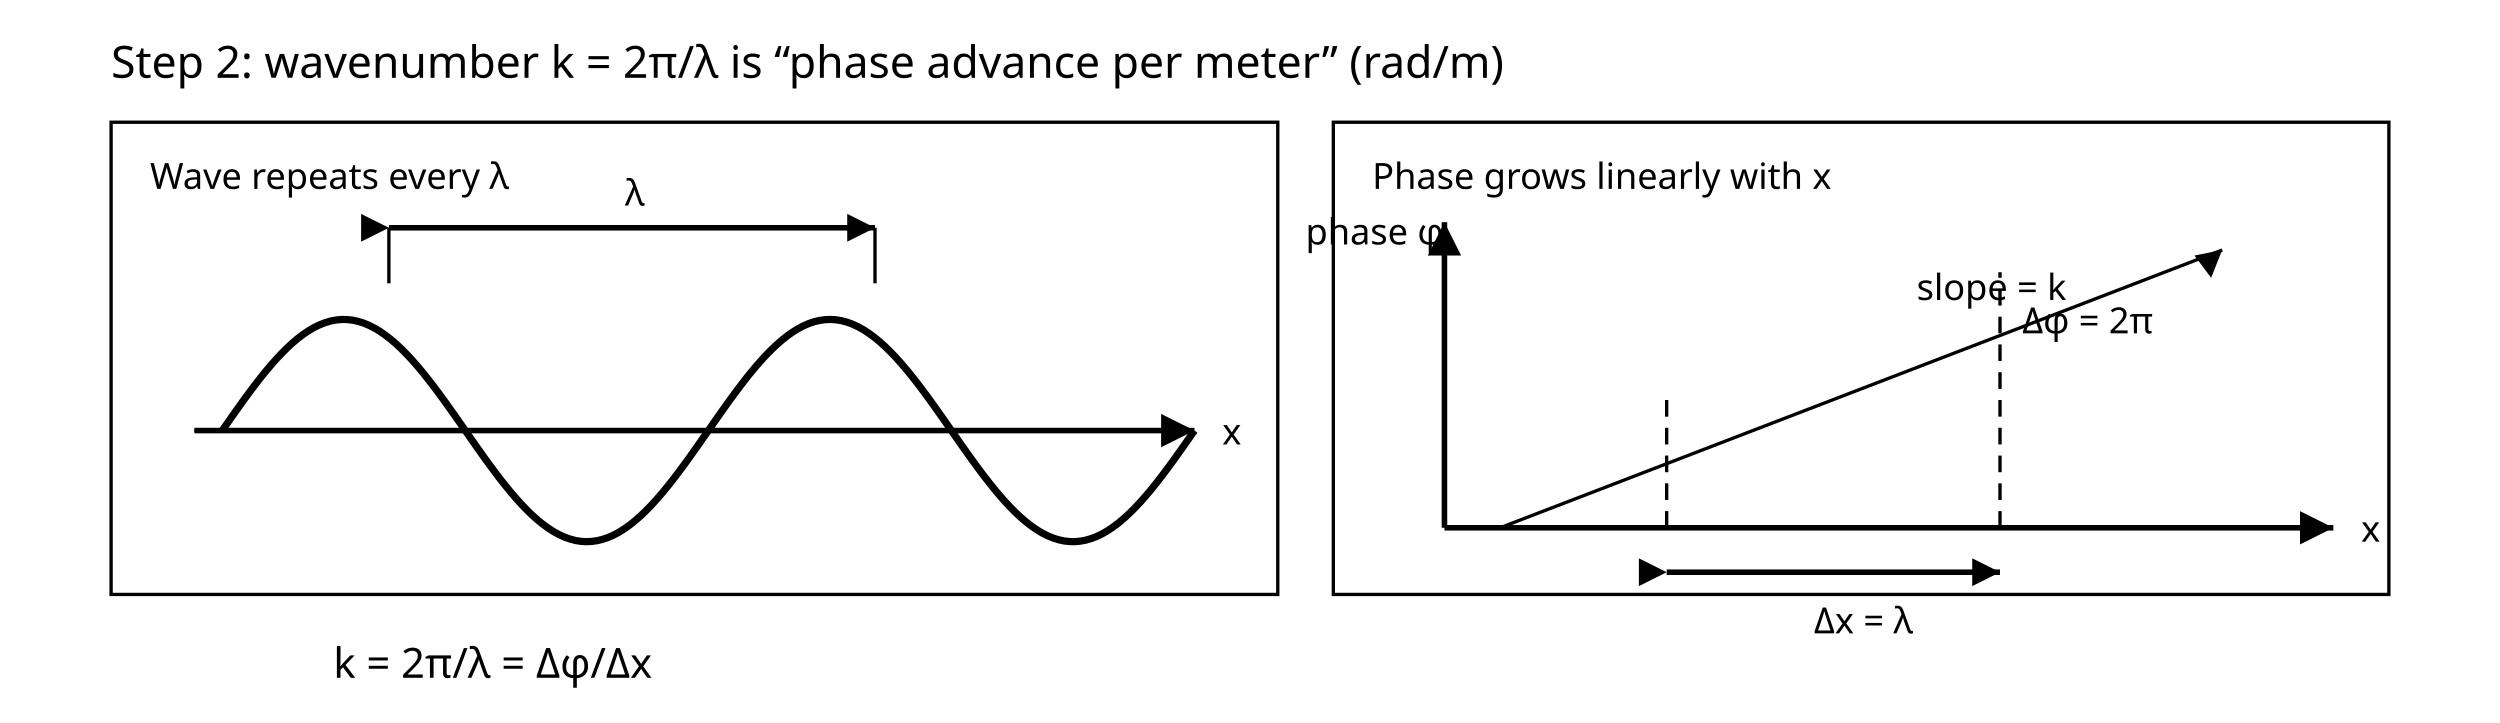
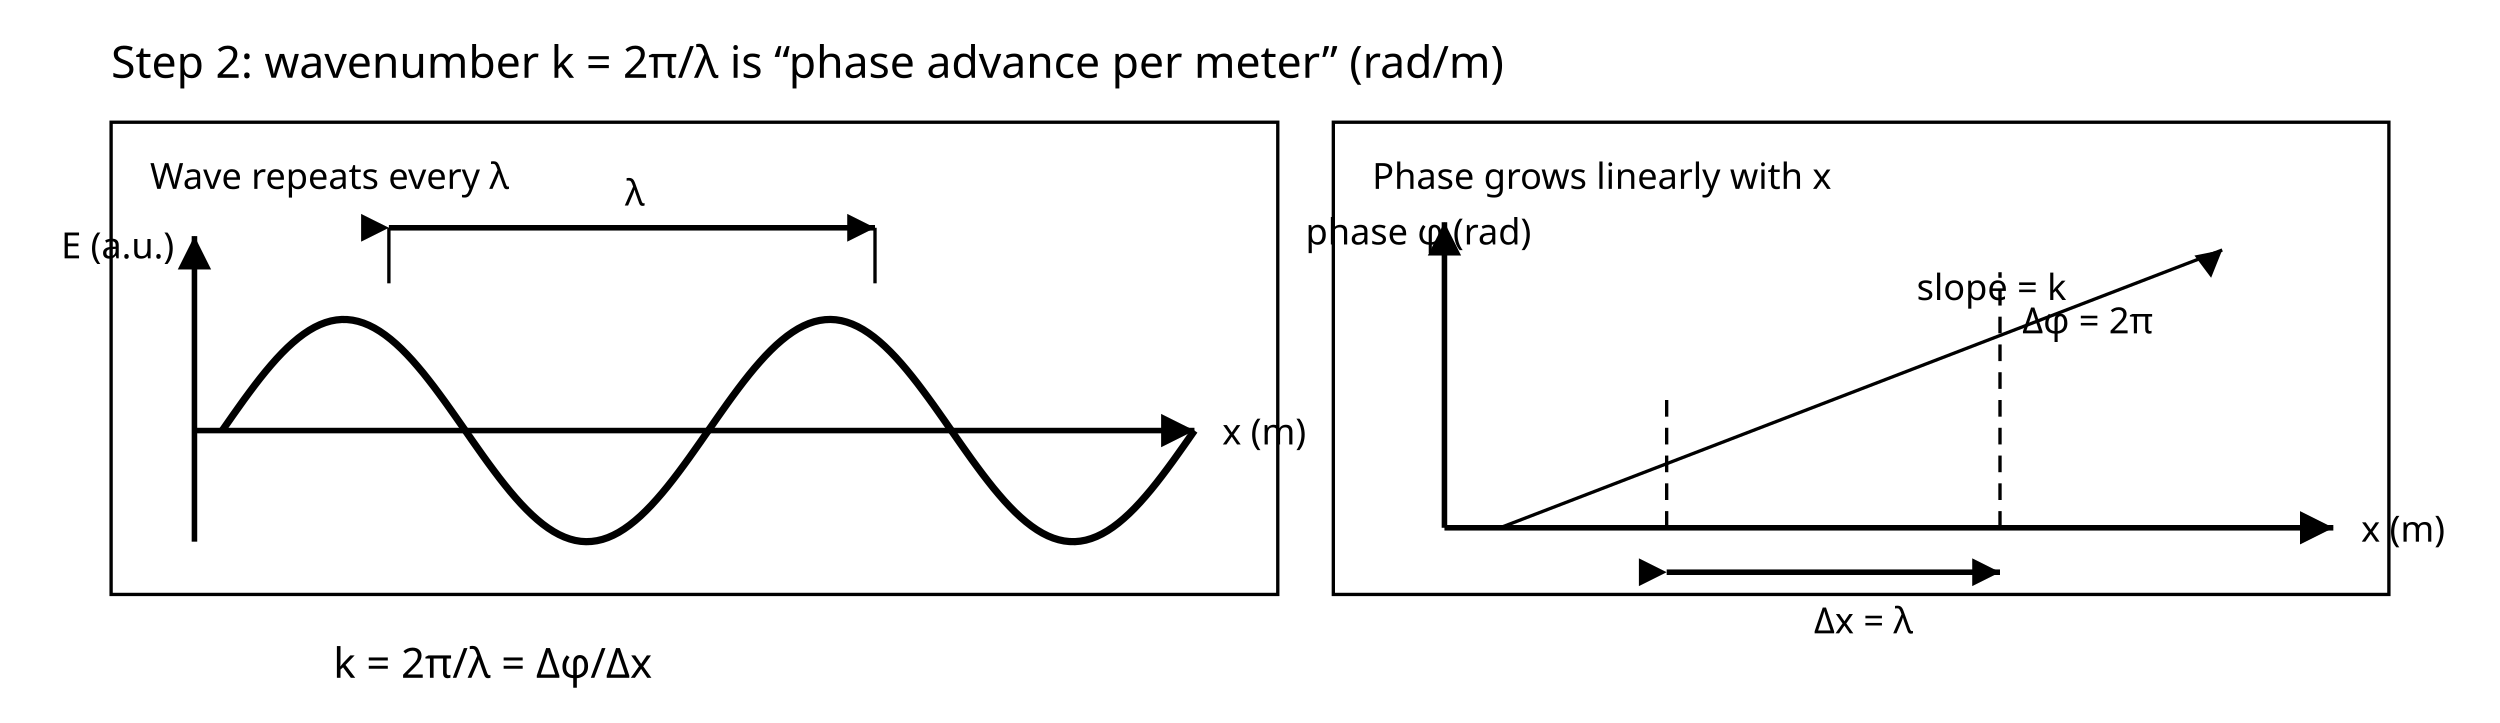
<svg xmlns="http://www.w3.org/2000/svg" width="900" height="260" viewBox="0 0 900 260">
  <defs>
    <style>
      .axis { stroke: #000; stroke-width: 2; fill: none; }
      .thin { stroke: #000; stroke-width: 1.2; fill: none; }
      .wave { stroke: #000; stroke-width: 2.6; fill: none; }
      .dash { stroke-dasharray: 6 4; }
      .label { font-family: sans-serif; font-size: 16px; fill: #000; }
      .small { font-family: sans-serif; font-size: 13px; fill: #000; }
      .eq { font-family: sans-serif; font-size: 15px; fill: #000; }
    </style>
  </defs>
  <text class="label" x="40" y="28">Step 2: wavenumber k = 2π/λ is “phase advance per meter” (rad/m)</text>
  <rect class="thin" x="40" y="44" width="420" height="170" />
  <text class="small" x="54" y="68">Wave repeats every λ</text>
  <line class="axis" x1="70" y1="155" x2="430" y2="155" />
  <polygon points="430,155 418,149 418,161" fill="#000" />
-   <text class="small" x="440" y="160">x</text>
+   <text class="small" x="440" y="160">x (m)</text>
+   <line class="axis" x1="70" y1="195" x2="70" y2="85" />
+   <polygon points="70,85 64,97 76,97" fill="#000" />
+   <text class="small" x="22" y="93">E (a.u.)</text>
  <line class="thin dash" x1="70" y1="155" x2="430" y2="155" />
  <path class="wave" d="M 80.00 155.00 L 81.96 152.19 L 83.91 149.40 L 85.87 146.64 L 87.82 143.91 L 89.78 141.25 L 91.73 138.65 L 93.69 136.12 L 95.64 133.70 L 97.60 131.38 L 99.55 129.17 L 101.51 127.09 L 103.46 125.15 L 105.42 123.36 L 107.37 121.72 L 109.33 120.24 L 111.28 118.94 L 113.24 117.81 L 115.20 116.87 L 117.15 116.12 L 119.11 115.55 L 121.06 115.19 L 123.02 115.01 L 124.97 115.04 L 126.93 115.26 L 128.88 115.68 L 130.84 116.29 L 132.79 117.09 L 134.75 118.08 L 136.70 119.25 L 138.66 120.60 L 140.61 122.11 L 142.57 123.79 L 144.53 125.62 L 146.48 127.60 L 148.44 129.71 L 150.39 131.95 L 152.35 134.29 L 154.30 136.75 L 156.26 139.29 L 158.21 141.91 L 160.17 144.59 L 162.12 147.33 L 164.08 150.10 L 166.03 152.89 L 167.99 155.70 L 169.94 158.51 L 171.90 161.29 L 173.85 164.05 L 175.81 166.76 L 177.77 169.41 L 179.72 171.99 L 181.68 174.49 L 183.63 176.89 L 185.59 179.19 L 187.54 181.36 L 189.50 183.41 L 191.45 185.31 L 193.41 187.07 L 195.36 188.67 L 197.32 190.10 L 199.27 191.36 L 201.23 192.44 L 203.18 193.33 L 205.14 194.04 L 207.09 194.56 L 209.05 194.88 L 211.01 195.00 L 212.96 194.92 L 214.92 194.65 L 216.87 194.19 L 218.83 193.53 L 220.78 192.68 L 222.74 191.65 L 224.69 190.43 L 226.65 189.04 L 228.60 187.48 L 230.56 185.77 L 232.51 183.90 L 234.47 181.89 L 236.42 179.74 L 238.38 177.48 L 240.34 175.10 L 242.29 172.63 L 244.25 170.06 L 246.20 167.43 L 248.16 164.73 L 250.11 161.98 L 252.07 159.20 L 254.02 156.40 L 255.98 153.60 L 257.93 150.80 L 259.89 148.02 L 261.84 145.27 L 263.80 142.57 L 265.75 139.94 L 267.71 137.37 L 269.66 134.90 L 271.62 132.52 L 273.58 130.26 L 275.53 128.11 L 277.49 126.10 L 279.44 124.23 L 281.40 122.52 L 283.35 120.96 L 285.31 119.57 L 287.26 118.35 L 289.22 117.32 L 291.17 116.47 L 293.13 115.81 L 295.08 115.35 L 297.04 115.08 L 298.99 115.00 L 300.95 115.12 L 302.91 115.44 L 304.86 115.96 L 306.82 116.67 L 308.77 117.56 L 310.73 118.64 L 312.68 119.90 L 314.64 121.33 L 316.59 122.93 L 318.55 124.69 L 320.50 126.59 L 322.46 128.64 L 324.41 130.81 L 326.37 133.11 L 328.32 135.51 L 330.28 138.01 L 332.23 140.59 L 334.19 143.24 L 336.15 145.95 L 338.10 148.71 L 340.06 151.49 L 342.01 154.30 L 343.97 157.11 L 345.92 159.90 L 347.88 162.67 L 349.83 165.41 L 351.79 168.09 L 353.74 170.71 L 355.70 173.25 L 357.65 175.71 L 359.61 178.05 L 361.56 180.29 L 363.52 182.40 L 365.47 184.38 L 367.43 186.21 L 369.39 187.89 L 371.34 189.40 L 373.30 190.75 L 375.25 191.92 L 377.21 192.91 L 379.16 193.71 L 381.12 194.32 L 383.07 194.74 L 385.03 194.96 L 386.98 194.99 L 388.94 194.81 L 390.89 194.45 L 392.85 193.88 L 394.80 193.13 L 396.76 192.19 L 398.72 191.06 L 400.67 189.76 L 402.63 188.28 L 404.58 186.64 L 406.54 184.85 L 408.49 182.91 L 410.45 180.83 L 412.40 178.62 L 414.36 176.30 L 416.31 173.88 L 418.27 171.35 L 420.22 168.75 L 422.18 166.09 L 424.13 163.36 L 426.09 160.60 L 428.04 157.81 L 430.00 155.00" />
  <line class="thin" x1="140" y1="82" x2="140" y2="102" />
  <line class="thin" x1="315" y1="82" x2="315" y2="102" />
  <line class="axis" x1="140" y1="82" x2="315" y2="82" />
  <polygon points="315,82 305,77 305,87" fill="#000" />
  <polygon points="140,82 150,77 150,87" fill="#000" transform="rotate(180 140 82)" />
  <text class="small" x="225" y="74">λ</text>
  <rect class="thin" x="480" y="44" width="380" height="170" />
  <text class="small" x="494" y="68">Phase grows linearly with x</text>
  <line class="axis" x1="520" y1="190" x2="840" y2="190" />
  <polygon points="840,190 828,184 828,196" fill="#000" />
-   <text class="small" x="850" y="195">x</text>
+   <text class="small" x="850" y="195">x (m)</text>
  <line class="axis" x1="520" y1="190" x2="520" y2="80" />
  <polygon points="520,80 514,92 526,92" fill="#000" />
-   <text class="small" x="470" y="88">phase φ</text>
+   <text class="small" x="470" y="88">phase φ (rad)</text>
  <line class="thin" x1="540" y1="190" x2="800" y2="90" />
  <polygon points="800,90 790,92 796,100" fill="#000" />
  <text class="small" x="690" y="108">slope = k</text>
  <line class="thin dash" x1="600" y1="190" x2="600" y2="144" />
  <line class="thin dash" x1="720" y1="190" x2="720" y2="98" />
  <line class="axis" x1="600" y1="206" x2="720" y2="206" />
  <polygon points="720,206 710,201 710,211" fill="#000" />
  <polygon points="600,206 610,201 610,211" fill="#000" transform="rotate(180 600 206)" />
  <text class="small" x="653" y="228">Δx = λ</text>
  <text class="small" x="728" y="120">Δφ = 2π</text>
  <text class="eq" x="120" y="244">k = 2π/λ  =  Δφ/Δx</text>
</svg>
